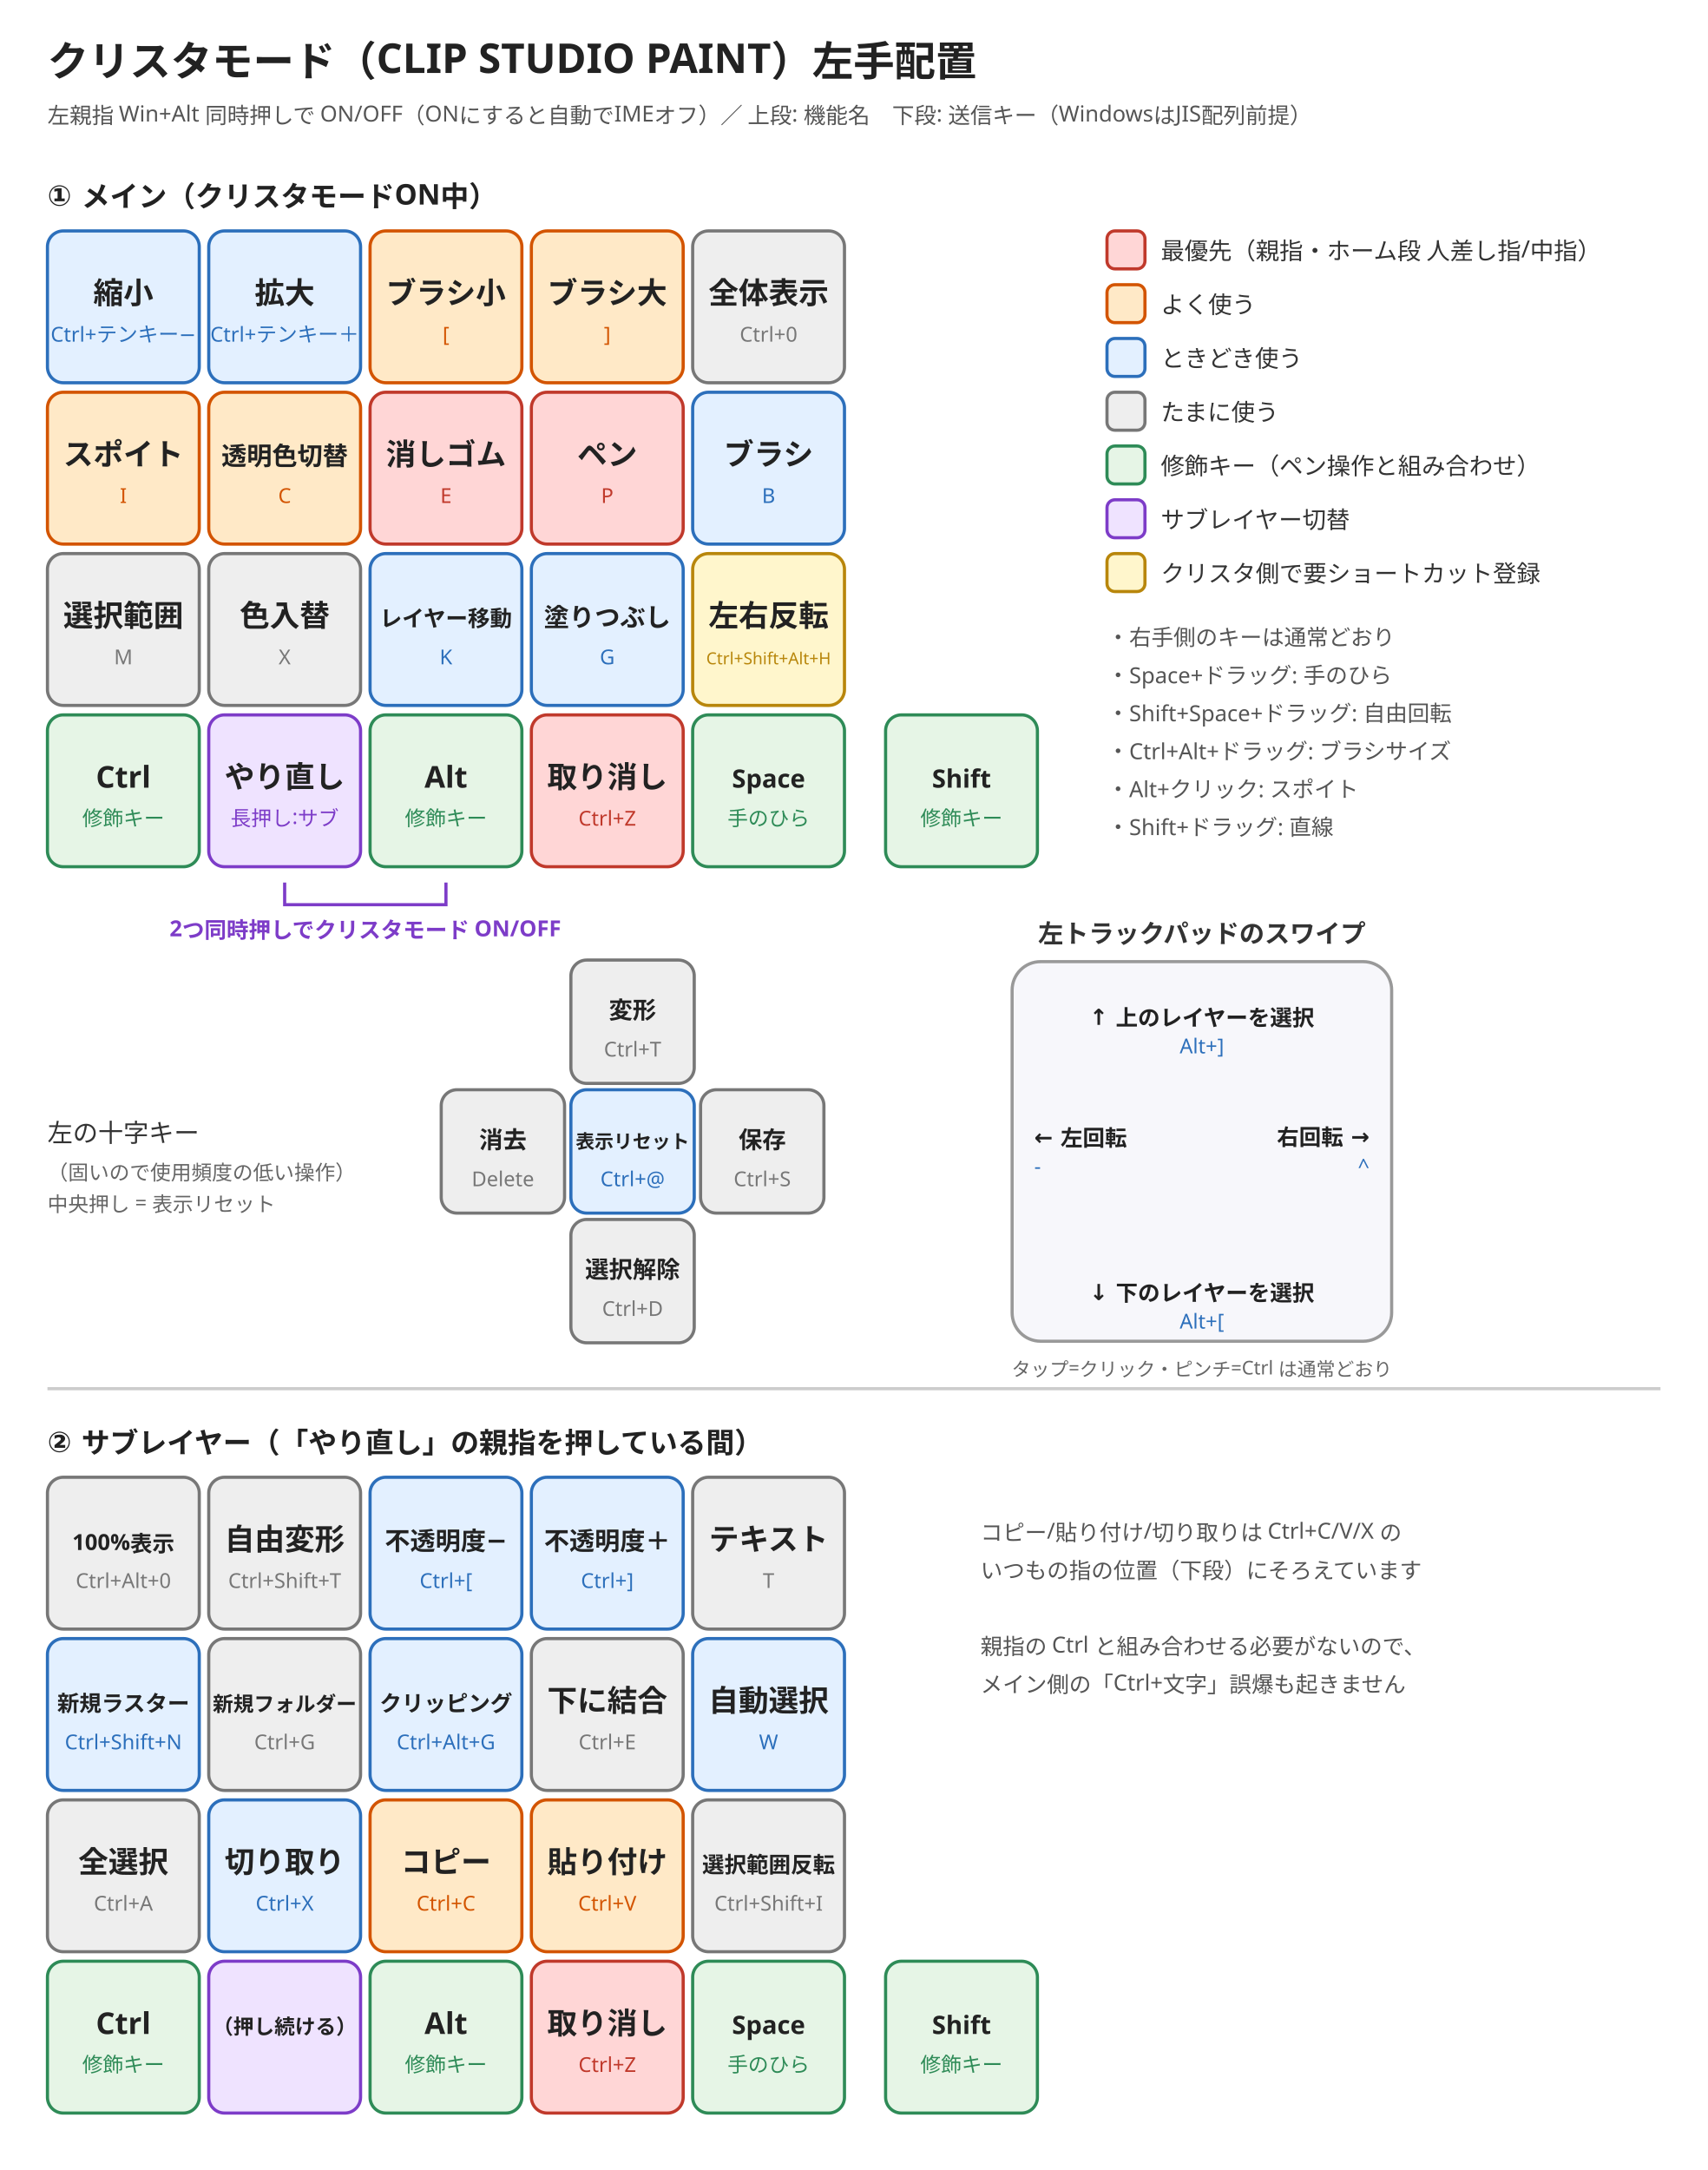
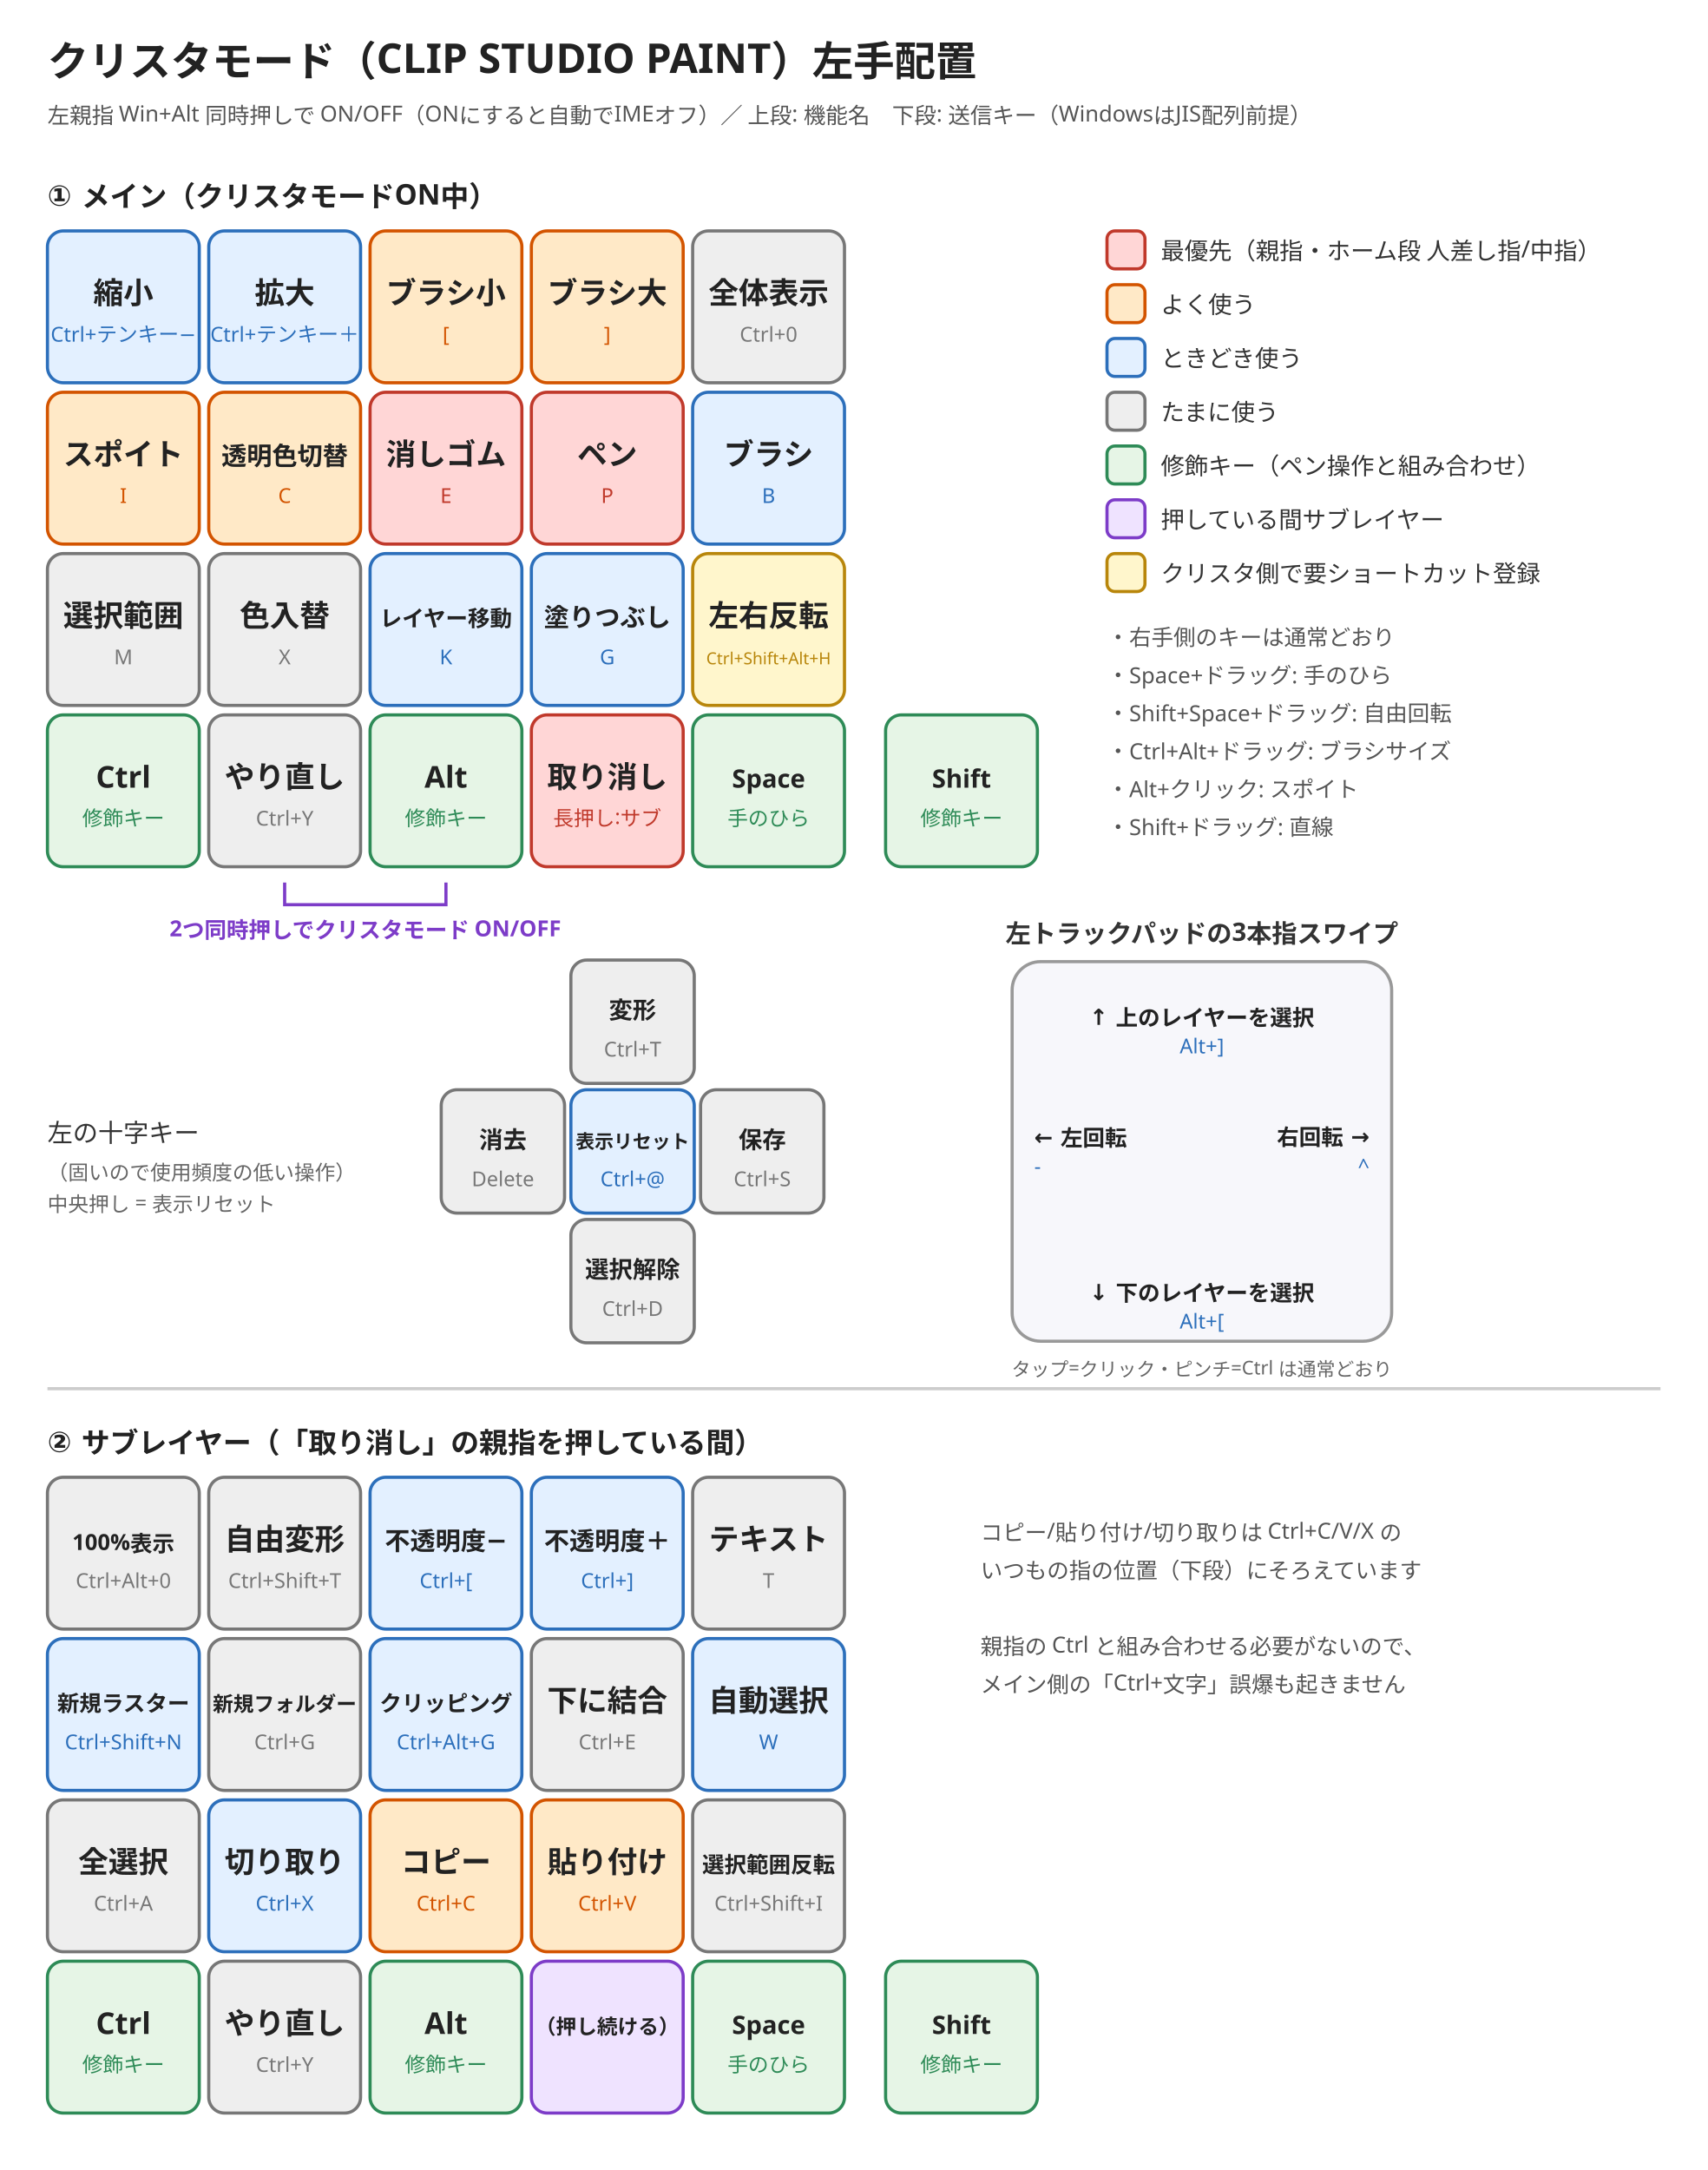
<svg xmlns="http://www.w3.org/2000/svg" width="1080" height="1372" viewBox="0 0 1080 1372" font-family="'Noto Sans JP','Hiragino Sans','Yu Gothic','Meiryo',sans-serif">
  <rect width="100%" height="100%" fill="#ffffff" />
  <text x="30" y="48" font-size="26" fill="#222" text-anchor="start" font-weight="bold">クリスタモード（CLIP STUDIO PAINT）左手配置</text>
  <text x="30" y="78" font-size="14" fill="#555" text-anchor="start">左親指 Win+Alt 同時押しで ON/OFF（ONにすると自動でIMEオフ）／ 上段: 機能名　下段: 送信キー（WindowsはJIS配列前提）</text>
  <text x="30" y="130" font-size="18" fill="#222" text-anchor="start" font-weight="bold">① メイン（クリスタモードON中）</text>
  <rect x="30" y="146" width="96" height="96" rx="10" fill="#e3f0ff" stroke="#2c6fbb" stroke-width="2" />
  <text x="78.0" y="192.0" font-size="19" font-weight="bold" fill="#222" text-anchor="middle">縮小</text>
  <text x="78.0" y="216.0" font-size="13" fill="#2c6fbb" text-anchor="middle">Ctrl+テンキー−</text>
  <rect x="132" y="146" width="96" height="96" rx="10" fill="#e3f0ff" stroke="#2c6fbb" stroke-width="2" />
  <text x="180.0" y="192.0" font-size="19" font-weight="bold" fill="#222" text-anchor="middle">拡大</text>
  <text x="180.0" y="216.0" font-size="13" fill="#2c6fbb" text-anchor="middle">Ctrl+テンキー＋</text>
  <rect x="234" y="146" width="96" height="96" rx="10" fill="#ffe9c7" stroke="#d35400" stroke-width="2" />
  <text x="282.0" y="192.0" font-size="19" font-weight="bold" fill="#222" text-anchor="middle">ブラシ小</text>
  <text x="282.0" y="216.0" font-size="13" fill="#d35400" text-anchor="middle">[</text>
  <rect x="336" y="146" width="96" height="96" rx="10" fill="#ffe9c7" stroke="#d35400" stroke-width="2" />
  <text x="384.0" y="192.0" font-size="19" font-weight="bold" fill="#222" text-anchor="middle">ブラシ大</text>
  <text x="384.0" y="216.0" font-size="13" fill="#d35400" text-anchor="middle">]</text>
  <rect x="438" y="146" width="96" height="96" rx="10" fill="#eeeeee" stroke="#777777" stroke-width="2" />
  <text x="486.0" y="192.0" font-size="19" font-weight="bold" fill="#222" text-anchor="middle">全体表示</text>
  <text x="486.0" y="216.0" font-size="13" fill="#777777" text-anchor="middle">Ctrl+0</text>
  <rect x="30" y="248" width="96" height="96" rx="10" fill="#ffe9c7" stroke="#d35400" stroke-width="2" />
  <text x="78.0" y="294.0" font-size="19" font-weight="bold" fill="#222" text-anchor="middle">スポイト</text>
  <text x="78.0" y="318.0" font-size="13" fill="#d35400" text-anchor="middle">I</text>
  <rect x="132" y="248" width="96" height="96" rx="10" fill="#ffe9c7" stroke="#d35400" stroke-width="2" />
  <text x="180.0" y="294.0" font-size="16" font-weight="bold" fill="#222" text-anchor="middle">透明色切替</text>
  <text x="180.0" y="318.0" font-size="13" fill="#d35400" text-anchor="middle">C</text>
  <rect x="234" y="248" width="96" height="96" rx="10" fill="#ffd6d6" stroke="#c0392b" stroke-width="2" />
  <text x="282.0" y="294.0" font-size="19" font-weight="bold" fill="#222" text-anchor="middle">消しゴム</text>
  <text x="282.0" y="318.0" font-size="13" fill="#c0392b" text-anchor="middle">E</text>
  <rect x="336" y="248" width="96" height="96" rx="10" fill="#ffd6d6" stroke="#c0392b" stroke-width="2" />
  <text x="384.0" y="294.0" font-size="19" font-weight="bold" fill="#222" text-anchor="middle">ペン</text>
  <text x="384.0" y="318.0" font-size="13" fill="#c0392b" text-anchor="middle">P</text>
  <rect x="438" y="248" width="96" height="96" rx="10" fill="#e3f0ff" stroke="#2c6fbb" stroke-width="2" />
  <text x="486.0" y="294.0" font-size="19" font-weight="bold" fill="#222" text-anchor="middle">ブラシ</text>
  <text x="486.0" y="318.0" font-size="13" fill="#2c6fbb" text-anchor="middle">B</text>
  <rect x="30" y="350" width="96" height="96" rx="10" fill="#eeeeee" stroke="#777777" stroke-width="2" />
  <text x="78.0" y="396.0" font-size="19" font-weight="bold" fill="#222" text-anchor="middle">選択範囲</text>
  <text x="78.0" y="420.0" font-size="13" fill="#777777" text-anchor="middle">M</text>
  <rect x="132" y="350" width="96" height="96" rx="10" fill="#eeeeee" stroke="#777777" stroke-width="2" />
  <text x="180.0" y="396.0" font-size="19" font-weight="bold" fill="#222" text-anchor="middle">色入替</text>
  <text x="180.0" y="420.0" font-size="13" fill="#777777" text-anchor="middle">X</text>
  <rect x="234" y="350" width="96" height="96" rx="10" fill="#e3f0ff" stroke="#2c6fbb" stroke-width="2" />
  <text x="282.0" y="396.0" font-size="14" font-weight="bold" fill="#222" text-anchor="middle">レイヤー移動</text>
  <text x="282.0" y="420.0" font-size="13" fill="#2c6fbb" text-anchor="middle">K</text>
  <rect x="336" y="350" width="96" height="96" rx="10" fill="#e3f0ff" stroke="#2c6fbb" stroke-width="2" />
  <text x="384.0" y="396.0" font-size="16" font-weight="bold" fill="#222" text-anchor="middle">塗りつぶし</text>
  <text x="384.0" y="420.0" font-size="13" fill="#2c6fbb" text-anchor="middle">G</text>
  <rect x="438" y="350" width="96" height="96" rx="10" fill="#fff6cc" stroke="#b8860b" stroke-width="2" />
  <text x="486.0" y="396.0" font-size="19" font-weight="bold" fill="#222" text-anchor="middle">左右反転</text>
  <text x="486.0" y="420.0" font-size="10.5" fill="#b8860b" text-anchor="middle">Ctrl+Shift+Alt+H</text>
  <rect x="30" y="452" width="96" height="96" rx="10" fill="#e6f5e6" stroke="#2e8b57" stroke-width="2" />
  <text x="78.0" y="498.0" font-size="19" font-weight="bold" fill="#222" text-anchor="middle">Ctrl</text>
  <text x="78.0" y="522.0" font-size="13" fill="#2e8b57" text-anchor="middle">修飾キー</text>
-   <rect x="132" y="452" width="96" height="96" rx="10" fill="#efe3ff" stroke="#7d3cc8" stroke-width="2" />
+   <rect x="132" y="452" width="96" height="96" rx="10" fill="#eeeeee" stroke="#777777" stroke-width="2" />
  <text x="180.0" y="498.0" font-size="19" font-weight="bold" fill="#222" text-anchor="middle">やり直し</text>
-   <text x="180.0" y="522.0" font-size="13" fill="#7d3cc8" text-anchor="middle">長押し:サブ</text>
+   <text x="180.0" y="522.0" font-size="13" fill="#777777" text-anchor="middle">Ctrl+Y</text>
  <rect x="234" y="452" width="96" height="96" rx="10" fill="#e6f5e6" stroke="#2e8b57" stroke-width="2" />
  <text x="282.0" y="498.0" font-size="19" font-weight="bold" fill="#222" text-anchor="middle">Alt</text>
  <text x="282.0" y="522.0" font-size="13" fill="#2e8b57" text-anchor="middle">修飾キー</text>
  <rect x="336" y="452" width="96" height="96" rx="10" fill="#ffd6d6" stroke="#c0392b" stroke-width="2" />
  <text x="384.0" y="498.0" font-size="19" font-weight="bold" fill="#222" text-anchor="middle">取り消し</text>
-   <text x="384.0" y="522.0" font-size="13" fill="#c0392b" text-anchor="middle">Ctrl+Z</text>
+   <text x="384.0" y="522.0" font-size="13" fill="#c0392b" text-anchor="middle">長押し:サブ</text>
  <rect x="438" y="452" width="96" height="96" rx="10" fill="#e6f5e6" stroke="#2e8b57" stroke-width="2" />
  <text x="486.0" y="498.0" font-size="16" font-weight="bold" fill="#222" text-anchor="middle">Space</text>
  <text x="486.0" y="522.0" font-size="13" fill="#2e8b57" text-anchor="middle">手のひら</text>
  <rect x="560" y="452" width="96" height="96" rx="10" fill="#e6f5e6" stroke="#2e8b57" stroke-width="2" />
  <text x="608.0" y="498.0" font-size="16" font-weight="bold" fill="#222" text-anchor="middle">Shift</text>
  <text x="608.0" y="522.0" font-size="13" fill="#2e8b57" text-anchor="middle">修飾キー</text>
  <path d="M180 558 v14 h102 v-14" fill="none" stroke="#7d3cc8" stroke-width="2" />
  <text x="231" y="592" font-size="14" fill="#7d3cc8" text-anchor="middle" font-weight="bold">2つ同時押しでクリスタモード ON/OFF</text>
  <rect x="361" y="607" width="78" height="78" rx="10" fill="#eeeeee" stroke="#777777" stroke-width="2" />
  <text x="400.0" y="644.0" font-size="15" font-weight="bold" fill="#222" text-anchor="middle">変形</text>
  <text x="400.0" y="668.0" font-size="13" fill="#777777" text-anchor="middle">Ctrl+T</text>
  <rect x="361" y="771" width="78" height="78" rx="10" fill="#eeeeee" stroke="#777777" stroke-width="2" />
  <text x="400.0" y="808.0" font-size="15" font-weight="bold" fill="#222" text-anchor="middle">選択解除</text>
  <text x="400.0" y="832.0" font-size="13" fill="#777777" text-anchor="middle">Ctrl+D</text>
  <rect x="279" y="689" width="78" height="78" rx="10" fill="#eeeeee" stroke="#777777" stroke-width="2" />
  <text x="318.0" y="726.0" font-size="15" font-weight="bold" fill="#222" text-anchor="middle">消去</text>
  <text x="318.0" y="750.0" font-size="13" fill="#777777" text-anchor="middle">Delete</text>
  <rect x="443" y="689" width="78" height="78" rx="10" fill="#eeeeee" stroke="#777777" stroke-width="2" />
  <text x="482.0" y="726.0" font-size="15" font-weight="bold" fill="#222" text-anchor="middle">保存</text>
  <text x="482.0" y="750.0" font-size="13" fill="#777777" text-anchor="middle">Ctrl+S</text>
  <rect x="361" y="689" width="78" height="78" rx="10" fill="#e3f0ff" stroke="#2c6fbb" stroke-width="2" />
  <text x="400.0" y="726.0" font-size="12" font-weight="bold" fill="#222" text-anchor="middle">表示リセット</text>
  <text x="400.0" y="750.0" font-size="13" fill="#2c6fbb" text-anchor="middle">Ctrl+@</text>
  <text x="30" y="722" font-size="16" fill="#333" text-anchor="start">左の十字キー</text>
  <text x="30" y="746" font-size="13" fill="#666" text-anchor="start">（固いので使用頻度の低い操作）</text>
  <text x="30" y="766" font-size="13" fill="#666" text-anchor="start">中央押し = 表示リセット</text>
  <rect x="640" y="608" width="240" height="240" rx="18" fill="#f7f7fb" stroke="#999" stroke-width="2" />
-   <text x="760" y="596" font-size="16" fill="#333" text-anchor="middle" font-weight="bold">左トラックパッドのスワイプ</text>
+   <text x="760" y="596" font-size="16" fill="#333" text-anchor="middle" font-weight="bold">左トラックパッドの3本指スワイプ</text>
  <text x="760" y="648" font-size="14" fill="#222" text-anchor="middle" font-weight="bold">↑ 上のレイヤーを選択</text>
  <text x="760" y="666" font-size="13" fill="#2c6fbb" text-anchor="middle">Alt+]</text>
  <text x="760" y="822" font-size="14" fill="#222" text-anchor="middle" font-weight="bold">↓ 下のレイヤーを選択</text>
  <text x="760" y="840" font-size="13" fill="#2c6fbb" text-anchor="middle">Alt+[</text>
  <text x="654" y="724" font-size="14" fill="#222" text-anchor="start" font-weight="bold">← 左回転</text>
  <text x="654" y="742" font-size="13" fill="#2c6fbb" text-anchor="start">-</text>
  <text x="866" y="724" font-size="14" fill="#222" text-anchor="end" font-weight="bold">右回転 →</text>
  <text x="866" y="742" font-size="13" fill="#2c6fbb" text-anchor="end">^</text>
  <text x="760" y="870" font-size="12" fill="#666" text-anchor="middle">タップ=クリック・ピンチ=Ctrl は通常どおり</text>
  <rect x="700" y="146" width="24" height="24" rx="5" fill="#ffd6d6" stroke="#c0392b" stroke-width="2" />
  <text x="734" y="164" font-size="15" fill="#333" text-anchor="start">最優先（親指・ホーム段 人差し指/中指）</text>
  <rect x="700" y="180" width="24" height="24" rx="5" fill="#ffe9c7" stroke="#d35400" stroke-width="2" />
  <text x="734" y="198" font-size="15" fill="#333" text-anchor="start">よく使う</text>
  <rect x="700" y="214" width="24" height="24" rx="5" fill="#e3f0ff" stroke="#2c6fbb" stroke-width="2" />
  <text x="734" y="232" font-size="15" fill="#333" text-anchor="start">ときどき使う</text>
  <rect x="700" y="248" width="24" height="24" rx="5" fill="#eeeeee" stroke="#777777" stroke-width="2" />
  <text x="734" y="266" font-size="15" fill="#333" text-anchor="start">たまに使う</text>
  <rect x="700" y="282" width="24" height="24" rx="5" fill="#e6f5e6" stroke="#2e8b57" stroke-width="2" />
  <text x="734" y="300" font-size="15" fill="#333" text-anchor="start">修飾キー（ペン操作と組み合わせ）</text>
  <rect x="700" y="316" width="24" height="24" rx="5" fill="#efe3ff" stroke="#7d3cc8" stroke-width="2" />
-   <text x="734" y="334" font-size="15" fill="#333" text-anchor="start">サブレイヤー切替</text>
+   <text x="734" y="334" font-size="15" fill="#333" text-anchor="start">押している間サブレイヤー</text>
  <rect x="700" y="350" width="24" height="24" rx="5" fill="#fff6cc" stroke="#b8860b" stroke-width="2" />
  <text x="734" y="368" font-size="15" fill="#333" text-anchor="start">クリスタ側で要ショートカット登録</text>
  <text x="700" y="408" font-size="14" fill="#555" text-anchor="start">・右手側のキーは通常どおり</text>
  <text x="700" y="432" font-size="14" fill="#555" text-anchor="start">・Space+ドラッグ: 手のひら</text>
  <text x="700" y="456" font-size="14" fill="#555" text-anchor="start">・Shift+Space+ドラッグ: 自由回転</text>
  <text x="700" y="480" font-size="14" fill="#555" text-anchor="start">・Ctrl+Alt+ドラッグ: ブラシサイズ</text>
  <text x="700" y="504" font-size="14" fill="#555" text-anchor="start">・Alt+クリック: スポイト</text>
  <text x="700" y="528" font-size="14" fill="#555" text-anchor="start">・Shift+ドラッグ: 直線</text>
  <line x1="30" y1="878" x2="1050" y2="878" stroke="#ccc" stroke-width="2" />
-   <text x="30" y="918" font-size="18" fill="#222" text-anchor="start" font-weight="bold">② サブレイヤー（「やり直し」の親指を押している間）</text>
+   <text x="30" y="918" font-size="18" fill="#222" text-anchor="start" font-weight="bold">② サブレイヤー（「取り消し」の親指を押している間）</text>
  <rect x="30" y="934" width="96" height="96" rx="10" fill="#eeeeee" stroke="#777777" stroke-width="2" />
  <text x="78.0" y="980.0" font-size="14" font-weight="bold" fill="#222" text-anchor="middle">100%表示</text>
  <text x="78.0" y="1004.0" font-size="13" fill="#777777" text-anchor="middle">Ctrl+Alt+0</text>
  <rect x="132" y="934" width="96" height="96" rx="10" fill="#eeeeee" stroke="#777777" stroke-width="2" />
  <text x="180.0" y="980.0" font-size="19" font-weight="bold" fill="#222" text-anchor="middle">自由変形</text>
  <text x="180.0" y="1004.0" font-size="13" fill="#777777" text-anchor="middle">Ctrl+Shift+T</text>
  <rect x="234" y="934" width="96" height="96" rx="10" fill="#e3f0ff" stroke="#2c6fbb" stroke-width="2" />
  <text x="282.0" y="980.0" font-size="16" font-weight="bold" fill="#222" text-anchor="middle">不透明度−</text>
  <text x="282.0" y="1004.0" font-size="13" fill="#2c6fbb" text-anchor="middle">Ctrl+[</text>
  <rect x="336" y="934" width="96" height="96" rx="10" fill="#e3f0ff" stroke="#2c6fbb" stroke-width="2" />
  <text x="384.0" y="980.0" font-size="16" font-weight="bold" fill="#222" text-anchor="middle">不透明度＋</text>
  <text x="384.0" y="1004.0" font-size="13" fill="#2c6fbb" text-anchor="middle">Ctrl+]</text>
  <rect x="438" y="934" width="96" height="96" rx="10" fill="#eeeeee" stroke="#777777" stroke-width="2" />
  <text x="486.0" y="980.0" font-size="19" font-weight="bold" fill="#222" text-anchor="middle">テキスト</text>
  <text x="486.0" y="1004.0" font-size="13" fill="#777777" text-anchor="middle">T</text>
  <rect x="30" y="1036" width="96" height="96" rx="10" fill="#e3f0ff" stroke="#2c6fbb" stroke-width="2" />
  <text x="78.0" y="1082.0" font-size="14" font-weight="bold" fill="#222" text-anchor="middle">新規ラスター</text>
  <text x="78.0" y="1106.0" font-size="13" fill="#2c6fbb" text-anchor="middle">Ctrl+Shift+N</text>
  <rect x="132" y="1036" width="96" height="96" rx="10" fill="#eeeeee" stroke="#777777" stroke-width="2" />
  <text x="180.0" y="1082.0" font-size="13" font-weight="bold" fill="#222" text-anchor="middle">新規フォルダー</text>
  <text x="180.0" y="1106.0" font-size="13" fill="#777777" text-anchor="middle">Ctrl+G</text>
  <rect x="234" y="1036" width="96" height="96" rx="10" fill="#e3f0ff" stroke="#2c6fbb" stroke-width="2" />
  <text x="282.0" y="1082.0" font-size="14" font-weight="bold" fill="#222" text-anchor="middle">クリッピング</text>
  <text x="282.0" y="1106.0" font-size="13" fill="#2c6fbb" text-anchor="middle">Ctrl+Alt+G</text>
  <rect x="336" y="1036" width="96" height="96" rx="10" fill="#eeeeee" stroke="#777777" stroke-width="2" />
  <text x="384.0" y="1082.0" font-size="19" font-weight="bold" fill="#222" text-anchor="middle">下に結合</text>
  <text x="384.0" y="1106.0" font-size="13" fill="#777777" text-anchor="middle">Ctrl+E</text>
  <rect x="438" y="1036" width="96" height="96" rx="10" fill="#e3f0ff" stroke="#2c6fbb" stroke-width="2" />
  <text x="486.0" y="1082.0" font-size="19" font-weight="bold" fill="#222" text-anchor="middle">自動選択</text>
  <text x="486.0" y="1106.0" font-size="13" fill="#2c6fbb" text-anchor="middle">W</text>
  <rect x="30" y="1138" width="96" height="96" rx="10" fill="#eeeeee" stroke="#777777" stroke-width="2" />
  <text x="78.0" y="1184.0" font-size="19" font-weight="bold" fill="#222" text-anchor="middle">全選択</text>
  <text x="78.0" y="1208.0" font-size="13" fill="#777777" text-anchor="middle">Ctrl+A</text>
  <rect x="132" y="1138" width="96" height="96" rx="10" fill="#e3f0ff" stroke="#2c6fbb" stroke-width="2" />
  <text x="180.0" y="1184.0" font-size="19" font-weight="bold" fill="#222" text-anchor="middle">切り取り</text>
  <text x="180.0" y="1208.0" font-size="13" fill="#2c6fbb" text-anchor="middle">Ctrl+X</text>
  <rect x="234" y="1138" width="96" height="96" rx="10" fill="#ffe9c7" stroke="#d35400" stroke-width="2" />
  <text x="282.0" y="1184.0" font-size="19" font-weight="bold" fill="#222" text-anchor="middle">コピー</text>
  <text x="282.0" y="1208.0" font-size="13" fill="#d35400" text-anchor="middle">Ctrl+C</text>
  <rect x="336" y="1138" width="96" height="96" rx="10" fill="#ffe9c7" stroke="#d35400" stroke-width="2" />
  <text x="384.0" y="1184.0" font-size="19" font-weight="bold" fill="#222" text-anchor="middle">貼り付け</text>
  <text x="384.0" y="1208.0" font-size="13" fill="#d35400" text-anchor="middle">Ctrl+V</text>
  <rect x="438" y="1138" width="96" height="96" rx="10" fill="#eeeeee" stroke="#777777" stroke-width="2" />
  <text x="486.0" y="1184.0" font-size="14" font-weight="bold" fill="#222" text-anchor="middle">選択範囲反転</text>
  <text x="486.0" y="1208.0" font-size="13" fill="#777777" text-anchor="middle">Ctrl+Shift+I</text>
  <rect x="30" y="1240" width="96" height="96" rx="10" fill="#e6f5e6" stroke="#2e8b57" stroke-width="2" />
  <text x="78.0" y="1286.0" font-size="19" font-weight="bold" fill="#222" text-anchor="middle">Ctrl</text>
  <text x="78.0" y="1310.0" font-size="13" fill="#2e8b57" text-anchor="middle">修飾キー</text>
-   <rect x="132" y="1240" width="96" height="96" rx="10" fill="#efe3ff" stroke="#7d3cc8" stroke-width="2" />
-   <text x="180.0" y="1286.0" font-size="13" font-weight="bold" fill="#222" text-anchor="middle">（押し続ける）</text>
-   <text x="180.0" y="1310.0" font-size="13" fill="#7d3cc8" text-anchor="middle" />
+   <rect x="132" y="1240" width="96" height="96" rx="10" fill="#eeeeee" stroke="#777777" stroke-width="2" />
+   <text x="180.0" y="1286.0" font-size="19" font-weight="bold" fill="#222" text-anchor="middle">やり直し</text>
+   <text x="180.0" y="1310.0" font-size="13" fill="#777777" text-anchor="middle">Ctrl+Y</text>
  <rect x="234" y="1240" width="96" height="96" rx="10" fill="#e6f5e6" stroke="#2e8b57" stroke-width="2" />
  <text x="282.0" y="1286.0" font-size="19" font-weight="bold" fill="#222" text-anchor="middle">Alt</text>
  <text x="282.0" y="1310.0" font-size="13" fill="#2e8b57" text-anchor="middle">修飾キー</text>
-   <rect x="336" y="1240" width="96" height="96" rx="10" fill="#ffd6d6" stroke="#c0392b" stroke-width="2" />
-   <text x="384.0" y="1286.0" font-size="19" font-weight="bold" fill="#222" text-anchor="middle">取り消し</text>
-   <text x="384.0" y="1310.0" font-size="13" fill="#c0392b" text-anchor="middle">Ctrl+Z</text>
+   <rect x="336" y="1240" width="96" height="96" rx="10" fill="#efe3ff" stroke="#7d3cc8" stroke-width="2" />
+   <text x="384.0" y="1286.0" font-size="13" font-weight="bold" fill="#222" text-anchor="middle">（押し続ける）</text>
+   <text x="384.0" y="1310.0" font-size="13" fill="#7d3cc8" text-anchor="middle" />
  <rect x="438" y="1240" width="96" height="96" rx="10" fill="#e6f5e6" stroke="#2e8b57" stroke-width="2" />
  <text x="486.0" y="1286.0" font-size="16" font-weight="bold" fill="#222" text-anchor="middle">Space</text>
  <text x="486.0" y="1310.0" font-size="13" fill="#2e8b57" text-anchor="middle">手のひら</text>
  <rect x="560" y="1240" width="96" height="96" rx="10" fill="#e6f5e6" stroke="#2e8b57" stroke-width="2" />
  <text x="608.0" y="1286.0" font-size="16" font-weight="bold" fill="#222" text-anchor="middle">Shift</text>
  <text x="608.0" y="1310.0" font-size="13" fill="#2e8b57" text-anchor="middle">修飾キー</text>
  <text x="620" y="974" font-size="14" fill="#555" text-anchor="start">コピー/貼り付け/切り取りは Ctrl+C/V/X の</text>
  <text x="620" y="998" font-size="14" fill="#555" text-anchor="start">いつもの指の位置（下段）にそろえています</text>
  <text x="620" y="1022" font-size="14" fill="#555" text-anchor="start" />
  <text x="620" y="1046" font-size="14" fill="#555" text-anchor="start">親指の Ctrl と組み合わせる必要がないので、</text>
  <text x="620" y="1070" font-size="14" fill="#555" text-anchor="start">メイン側の「Ctrl+文字」誤爆も起きません</text>
</svg>
